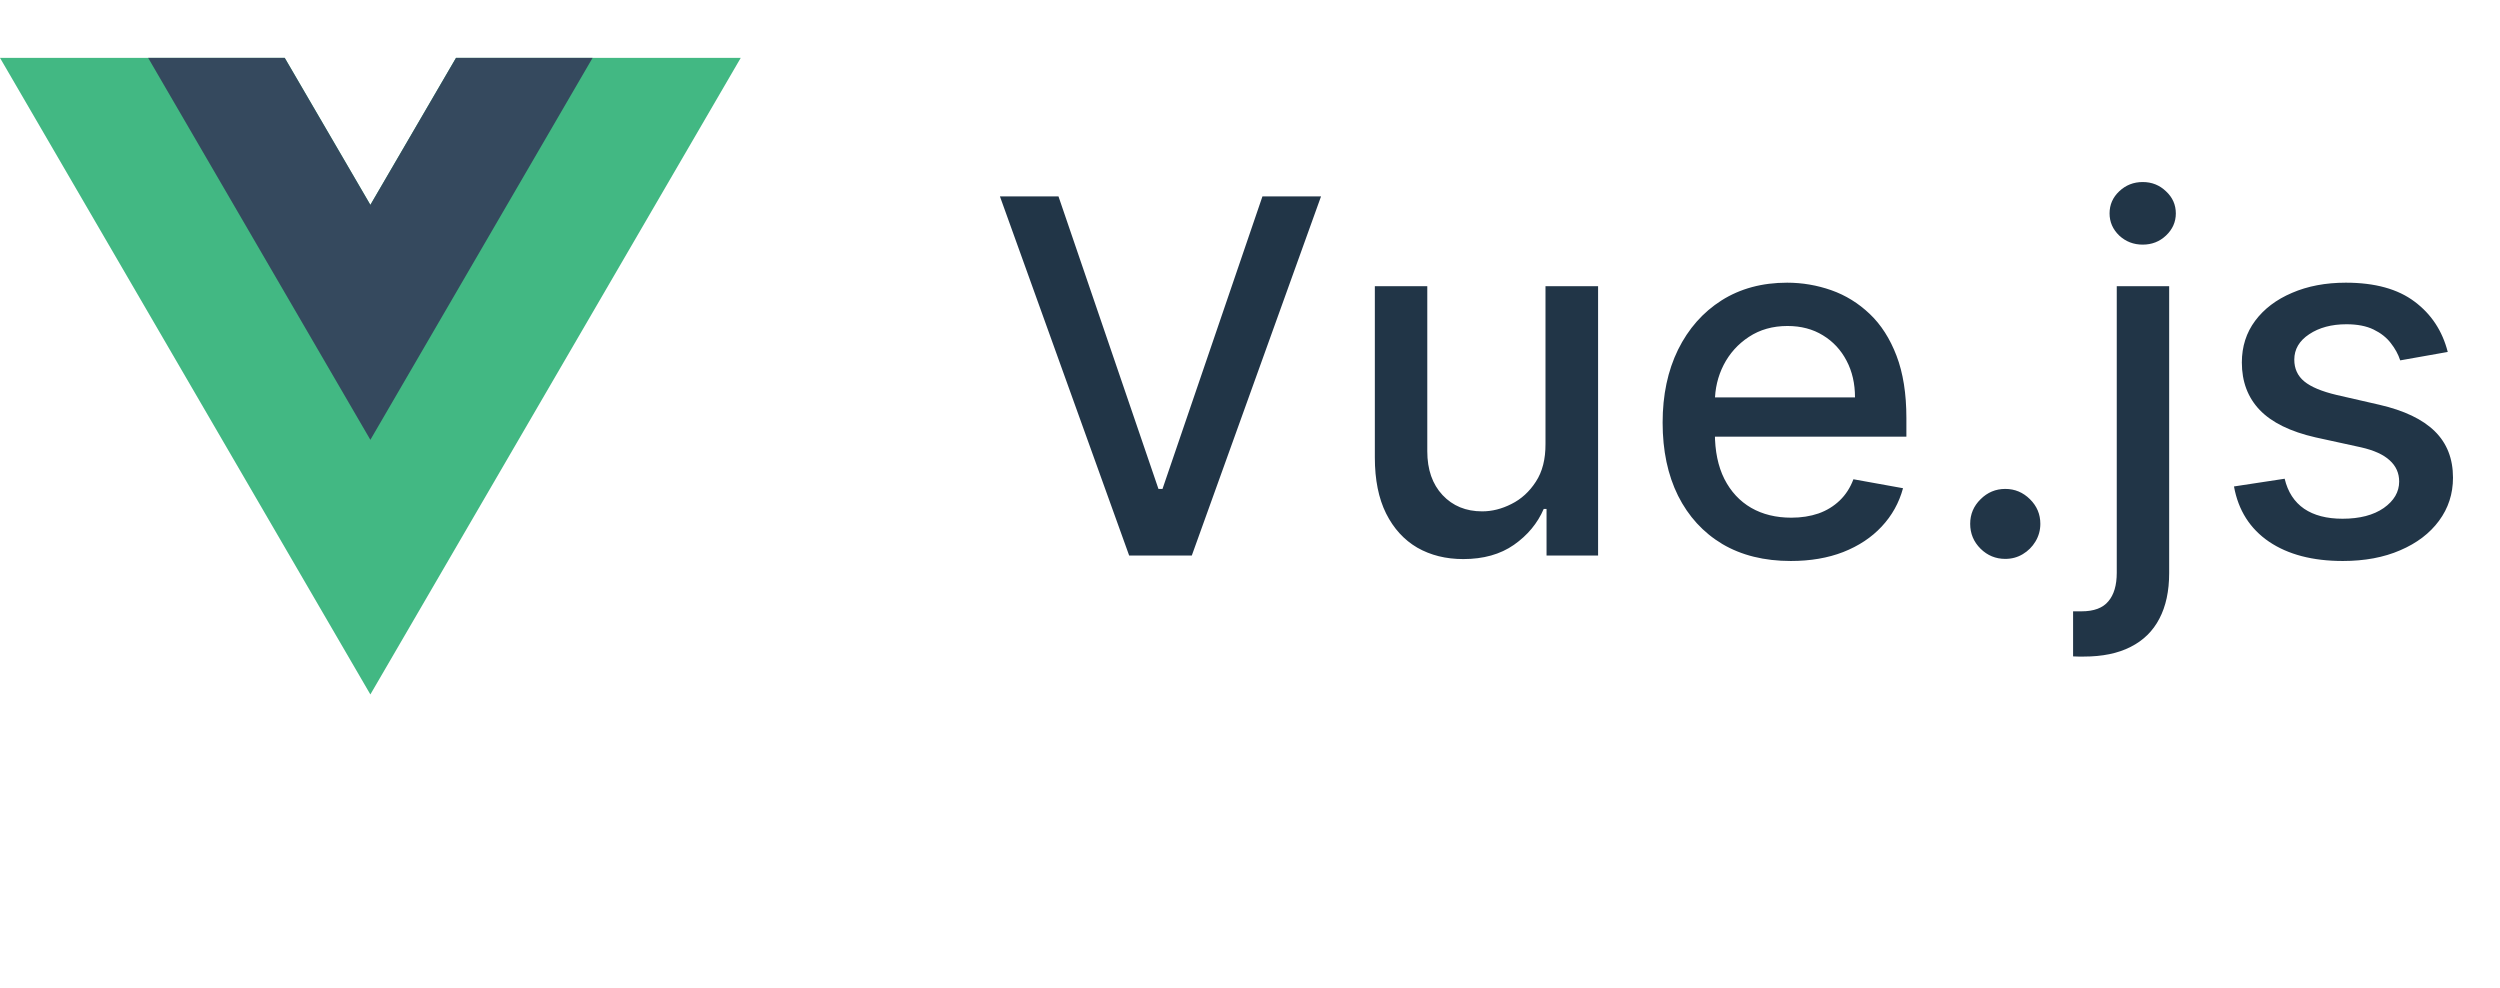
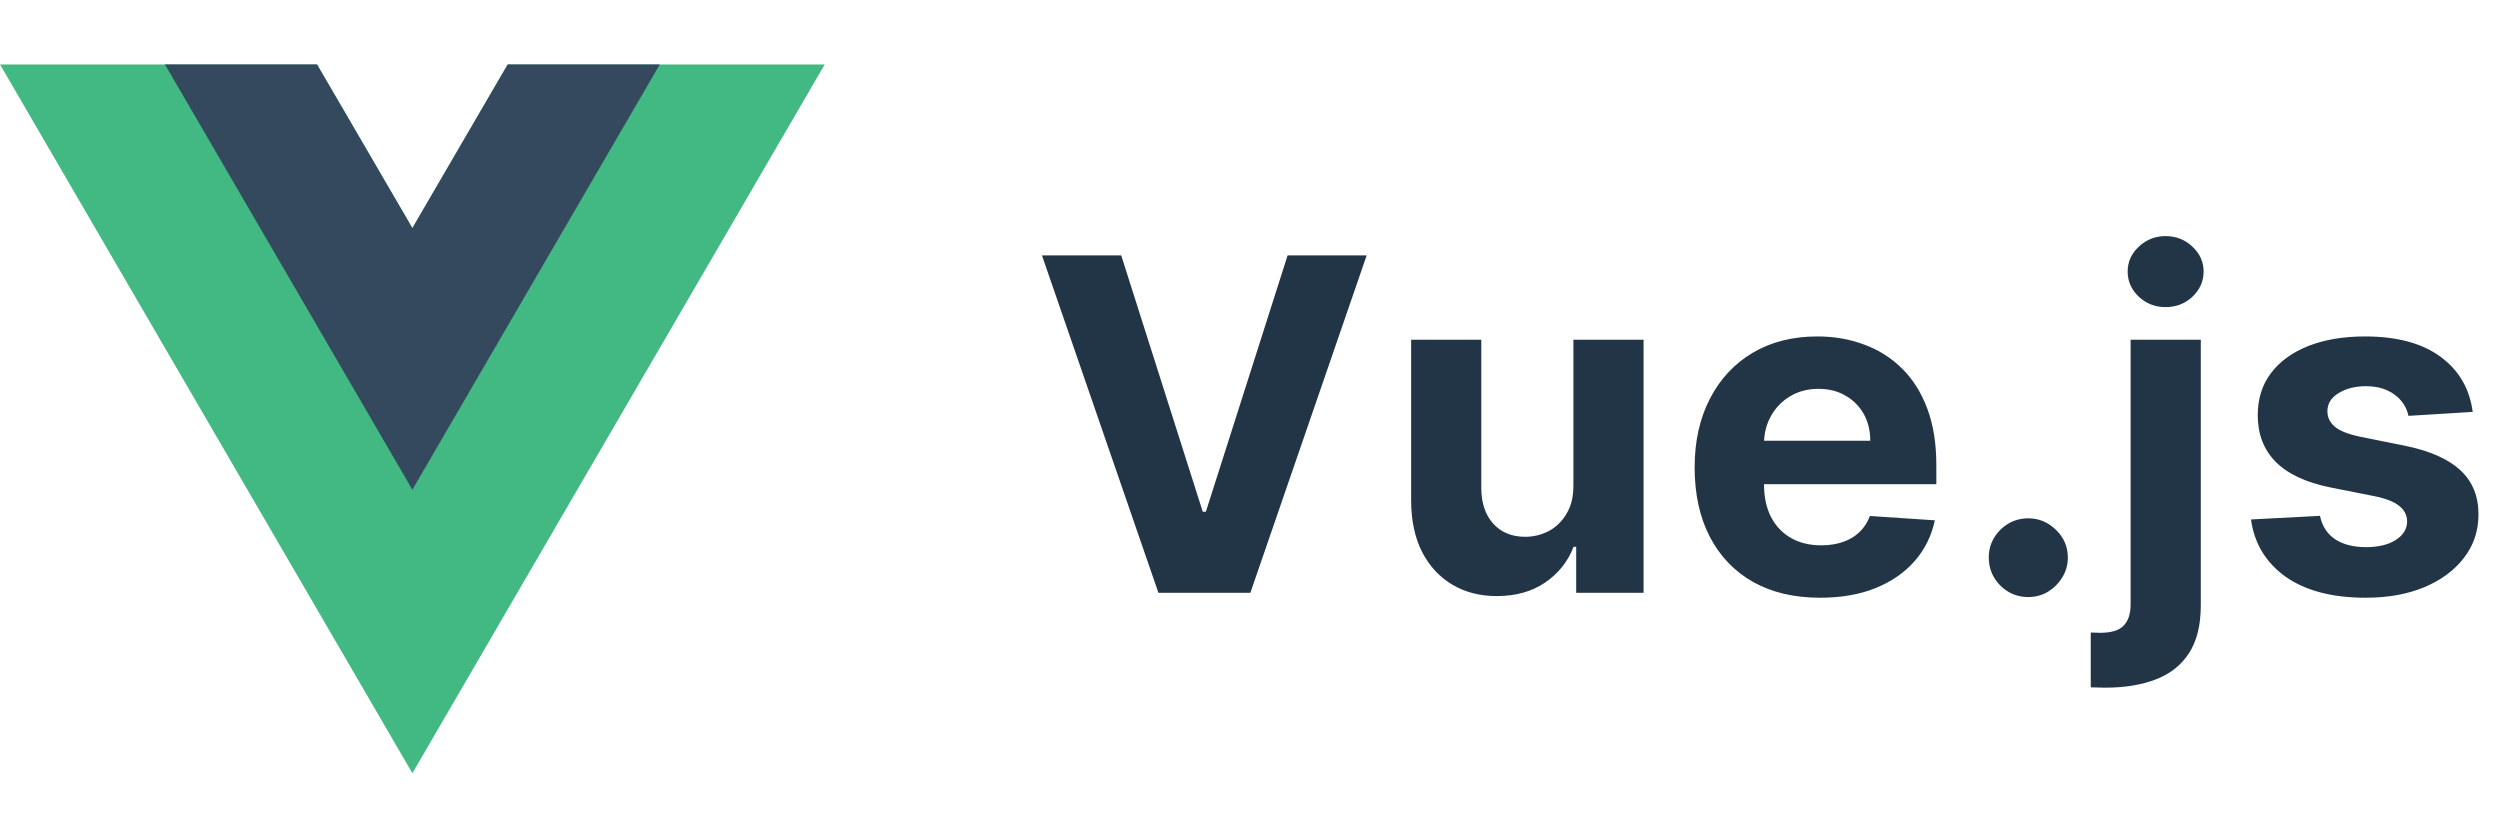
- <svg xmlns="http://www.w3.org/2000/svg" width="81" height="32" viewBox="0 0 81 32" fill="none">
-   <path d="M14.775 1.875L12 6.638L9.225 1.875H0L12 22.5L24 1.875H14.775Z" fill="#42B883" />
-   <path d="M14.775 1.875L12 6.638L9.225 1.875H4.8L12 14.25L19.2 1.875H14.775Z" fill="#35495E" />
-   <path d="M34.295 6.364L37.534 15.841H37.665L40.903 6.364H42.801L38.614 18H36.585L32.398 6.364H34.295ZM50.074 14.381V9.273H51.778V18H50.108V16.489H50.017C49.816 16.954 49.494 17.343 49.051 17.653C48.611 17.96 48.064 18.114 47.409 18.114C46.848 18.114 46.352 17.991 45.92 17.744C45.492 17.494 45.155 17.125 44.909 16.636C44.666 16.148 44.545 15.544 44.545 14.824V9.273H46.244V14.619C46.244 15.214 46.409 15.688 46.738 16.04C47.068 16.392 47.496 16.568 48.022 16.568C48.341 16.568 48.657 16.489 48.971 16.329C49.289 16.171 49.553 15.93 49.761 15.608C49.973 15.286 50.077 14.877 50.074 14.381ZM58.022 18.176C57.162 18.176 56.422 17.992 55.801 17.625C55.183 17.254 54.706 16.733 54.369 16.062C54.035 15.388 53.869 14.598 53.869 13.693C53.869 12.799 54.035 12.011 54.369 11.329C54.706 10.648 55.176 10.116 55.778 9.733C56.384 9.35 57.092 9.159 57.903 9.159C58.395 9.159 58.873 9.241 59.335 9.403C59.797 9.566 60.212 9.822 60.579 10.171C60.946 10.519 61.236 10.972 61.448 11.528C61.66 12.081 61.767 12.754 61.767 13.546V14.148H54.829V12.875H60.102C60.102 12.428 60.011 12.032 59.829 11.688C59.647 11.339 59.392 11.064 59.062 10.864C58.736 10.663 58.354 10.562 57.914 10.562C57.437 10.562 57.02 10.68 56.664 10.915C56.312 11.146 56.039 11.449 55.846 11.824C55.657 12.195 55.562 12.598 55.562 13.034V14.028C55.562 14.612 55.664 15.108 55.869 15.517C56.077 15.926 56.367 16.239 56.738 16.454C57.109 16.667 57.543 16.773 58.039 16.773C58.361 16.773 58.655 16.727 58.92 16.636C59.185 16.542 59.414 16.401 59.607 16.216C59.801 16.03 59.948 15.801 60.051 15.528L61.658 15.818C61.53 16.292 61.299 16.706 60.965 17.062C60.636 17.415 60.221 17.689 59.721 17.886C59.225 18.079 58.658 18.176 58.022 18.176ZM64.971 18.108C64.66 18.108 64.393 17.998 64.17 17.778C63.946 17.555 63.834 17.286 63.834 16.972C63.834 16.661 63.946 16.396 64.17 16.176C64.393 15.953 64.66 15.841 64.971 15.841C65.281 15.841 65.548 15.953 65.772 16.176C65.995 16.396 66.107 16.661 66.107 16.972C66.107 17.18 66.054 17.371 65.948 17.546C65.846 17.716 65.709 17.852 65.539 17.954C65.368 18.057 65.179 18.108 64.971 18.108ZM68.583 9.273H70.281V18.568C70.281 19.151 70.175 19.644 69.963 20.046C69.755 20.447 69.444 20.752 69.031 20.96C68.622 21.169 68.117 21.273 67.514 21.273C67.454 21.273 67.397 21.273 67.344 21.273C67.287 21.273 67.228 21.271 67.168 21.267V19.807C67.221 19.807 67.268 19.807 67.31 19.807C67.348 19.807 67.391 19.807 67.441 19.807C67.842 19.807 68.132 19.699 68.31 19.483C68.492 19.271 68.583 18.962 68.583 18.557V9.273ZM69.424 7.926C69.128 7.926 68.874 7.828 68.662 7.631C68.454 7.43 68.35 7.191 68.35 6.915C68.35 6.634 68.454 6.396 68.662 6.199C68.874 5.998 69.128 5.898 69.424 5.898C69.719 5.898 69.971 5.998 70.179 6.199C70.391 6.396 70.497 6.634 70.497 6.915C70.497 7.191 70.391 7.43 70.179 7.631C69.971 7.828 69.719 7.926 69.424 7.926ZM79.307 11.403L77.767 11.676C77.703 11.479 77.6 11.292 77.46 11.114C77.324 10.936 77.138 10.79 76.903 10.676C76.669 10.562 76.375 10.506 76.023 10.506C75.542 10.506 75.14 10.614 74.818 10.829C74.496 11.042 74.335 11.316 74.335 11.653C74.335 11.945 74.443 12.18 74.659 12.358C74.875 12.536 75.224 12.682 75.704 12.796L77.091 13.114C77.894 13.299 78.492 13.585 78.886 13.972C79.28 14.358 79.477 14.86 79.477 15.477C79.477 16 79.326 16.466 79.023 16.875C78.724 17.28 78.305 17.599 77.767 17.829C77.233 18.061 76.614 18.176 75.909 18.176C74.932 18.176 74.135 17.968 73.517 17.551C72.9 17.131 72.521 16.534 72.381 15.761L74.023 15.511C74.125 15.939 74.335 16.263 74.653 16.483C74.972 16.699 75.386 16.807 75.898 16.807C76.454 16.807 76.9 16.691 77.233 16.46C77.566 16.225 77.733 15.939 77.733 15.602C77.733 15.329 77.631 15.1 77.426 14.915C77.225 14.729 76.917 14.589 76.5 14.494L75.023 14.171C74.208 13.985 73.606 13.689 73.216 13.284C72.829 12.879 72.636 12.366 72.636 11.744C72.636 11.229 72.78 10.778 73.068 10.392C73.356 10.006 73.754 9.705 74.261 9.489C74.769 9.269 75.35 9.159 76.006 9.159C76.949 9.159 77.691 9.364 78.233 9.773C78.775 10.178 79.133 10.722 79.307 11.403Z" fill="#213547" />
+ <svg xmlns="http://www.w3.org/2000/svg" width="97" height="32" viewBox="0 0 97 32" fill="none">
+   <path d="M19.7 2.5L16 8.85L12.3 2.5H0L16 30L32 2.5H19.7Z" fill="#42B883" />
+   <path d="M19.7 2.5L16 8.85L12.3 2.5H6.4L16 19L25.6 2.5H19.7Z" fill="#35495E" />
+   <path d="M43.503 9.909L46.667 19.855H46.788L49.959 9.909H53.027L48.514 23H44.947L40.428 9.909H43.503ZM61.048 18.82V13.182H63.771V23H61.156V21.217H61.054C60.833 21.792 60.464 22.254 59.948 22.604C59.437 22.953 58.813 23.128 58.075 23.128C57.419 23.128 56.842 22.979 56.343 22.68C55.844 22.382 55.455 21.958 55.173 21.408C54.896 20.859 54.756 20.2 54.752 19.433V13.182H57.474V18.947C57.479 19.527 57.634 19.985 57.941 20.322C58.248 20.658 58.659 20.827 59.175 20.827C59.503 20.827 59.81 20.752 60.095 20.603C60.381 20.45 60.611 20.224 60.786 19.925C60.965 19.627 61.052 19.259 61.048 18.82ZM70.623 23.192C69.613 23.192 68.744 22.987 68.015 22.578C67.291 22.165 66.733 21.581 66.341 20.827C65.948 20.068 65.752 19.171 65.752 18.136C65.752 17.126 65.948 16.239 66.341 15.477C66.733 14.714 67.284 14.119 67.996 13.693C68.712 13.267 69.552 13.054 70.514 13.054C71.162 13.054 71.765 13.158 72.323 13.367C72.886 13.572 73.376 13.881 73.794 14.294C74.216 14.707 74.544 15.227 74.778 15.854C75.012 16.476 75.13 17.204 75.13 18.04V18.788H66.839V17.1H72.566C72.566 16.708 72.481 16.361 72.311 16.058C72.14 15.756 71.904 15.519 71.601 15.349C71.303 15.174 70.956 15.087 70.559 15.087C70.146 15.087 69.779 15.182 69.46 15.374C69.144 15.562 68.897 15.815 68.718 16.135C68.539 16.45 68.448 16.802 68.444 17.19V18.794C68.444 19.28 68.533 19.7 68.712 20.053C68.895 20.407 69.153 20.68 69.485 20.871C69.818 21.063 70.212 21.159 70.668 21.159C70.971 21.159 71.248 21.116 71.499 21.031C71.75 20.946 71.966 20.818 72.144 20.648C72.323 20.477 72.46 20.268 72.554 20.021L75.072 20.188C74.944 20.793 74.682 21.321 74.286 21.773C73.894 22.22 73.387 22.57 72.764 22.821C72.147 23.068 71.433 23.192 70.623 23.192ZM78.698 23.166C78.276 23.166 77.914 23.017 77.612 22.719C77.313 22.416 77.164 22.054 77.164 21.632C77.164 21.215 77.313 20.857 77.612 20.558C77.914 20.26 78.276 20.111 78.698 20.111C79.107 20.111 79.465 20.26 79.772 20.558C80.079 20.857 80.232 21.215 80.232 21.632C80.232 21.913 80.16 22.171 80.015 22.405C79.874 22.636 79.689 22.821 79.459 22.962C79.229 23.098 78.975 23.166 78.698 23.166ZM82.668 13.182H85.391V23.486C85.391 24.244 85.242 24.858 84.944 25.327C84.645 25.796 84.217 26.139 83.659 26.356C83.105 26.573 82.442 26.682 81.671 26.682C81.577 26.682 81.487 26.68 81.402 26.675C81.313 26.675 81.219 26.673 81.121 26.669V24.541C81.194 24.545 81.257 24.547 81.313 24.547C81.364 24.551 81.419 24.553 81.479 24.553C81.918 24.553 82.225 24.459 82.399 24.272C82.578 24.089 82.668 23.812 82.668 23.441V13.182ZM84.023 11.916C83.622 11.916 83.277 11.782 82.987 11.514C82.698 11.241 82.553 10.915 82.553 10.536C82.553 10.161 82.698 9.839 82.987 9.57C83.277 9.298 83.622 9.161 84.023 9.161C84.432 9.161 84.779 9.298 85.065 9.57C85.355 9.839 85.5 10.161 85.5 10.536C85.5 10.915 85.355 11.241 85.065 11.514C84.779 11.782 84.432 11.916 84.023 11.916ZM95.941 15.982L93.448 16.135C93.406 15.922 93.314 15.73 93.174 15.56C93.033 15.385 92.847 15.246 92.617 15.144C92.391 15.038 92.121 14.984 91.806 14.984C91.384 14.984 91.028 15.074 90.738 15.253C90.448 15.428 90.303 15.662 90.303 15.956C90.303 16.19 90.397 16.389 90.585 16.55C90.772 16.712 91.094 16.842 91.55 16.94L93.327 17.298C94.281 17.494 94.993 17.81 95.462 18.244C95.931 18.679 96.165 19.25 96.165 19.957C96.165 20.601 95.975 21.166 95.596 21.651C95.221 22.137 94.705 22.516 94.049 22.789C93.397 23.058 92.645 23.192 91.793 23.192C90.493 23.192 89.458 22.921 88.686 22.38C87.919 21.834 87.47 21.093 87.338 20.155L90.016 20.015C90.097 20.411 90.293 20.714 90.604 20.923C90.915 21.127 91.313 21.229 91.799 21.229C92.276 21.229 92.66 21.138 92.95 20.954C93.244 20.767 93.393 20.526 93.397 20.232C93.393 19.985 93.288 19.783 93.084 19.625C92.879 19.463 92.564 19.34 92.138 19.254L90.438 18.916C89.479 18.724 88.765 18.391 88.296 17.918C87.832 17.445 87.6 16.842 87.6 16.109C87.6 15.479 87.77 14.935 88.111 14.479C88.456 14.023 88.94 13.672 89.562 13.425C90.188 13.178 90.921 13.054 91.761 13.054C93.001 13.054 93.977 13.316 94.688 13.84C95.404 14.364 95.822 15.078 95.941 15.982Z" fill="#213547" />
</svg>
